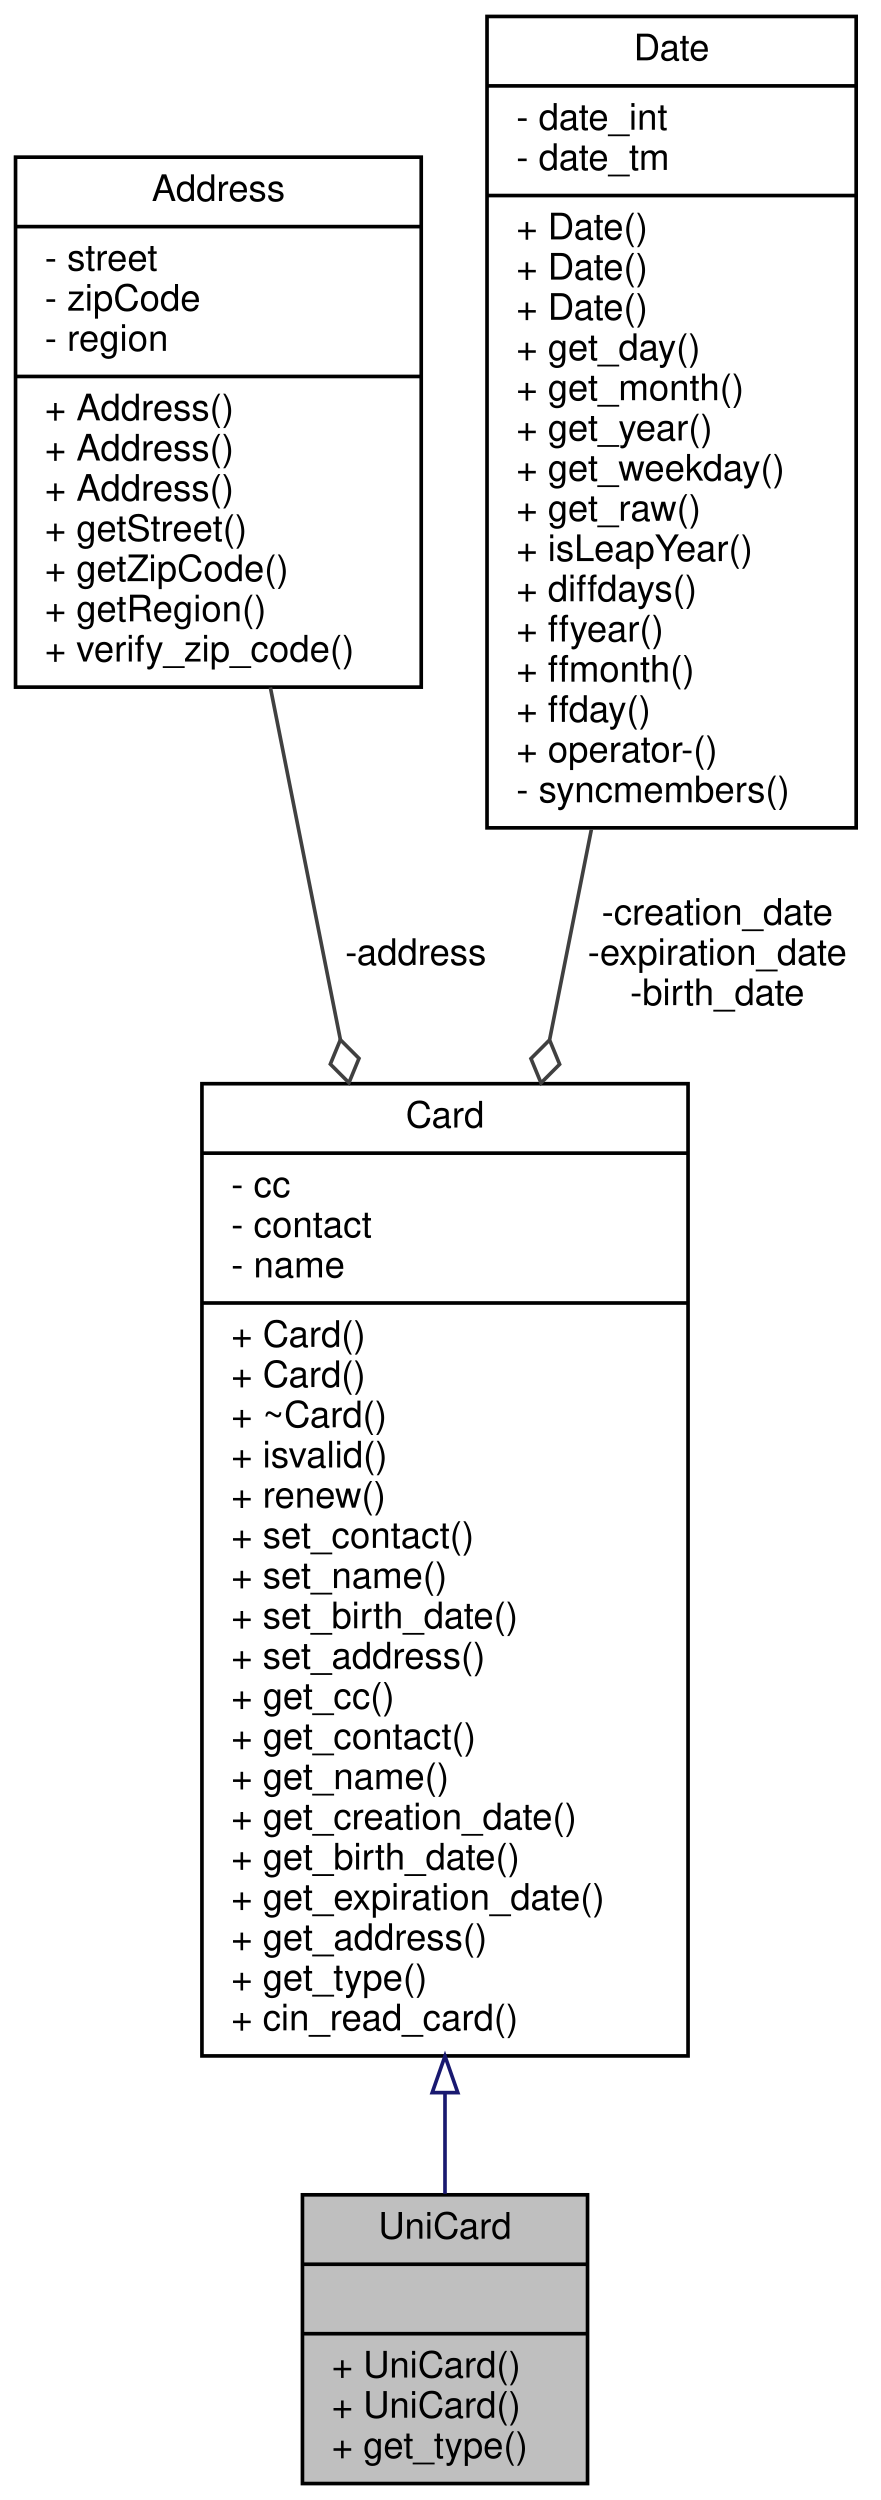
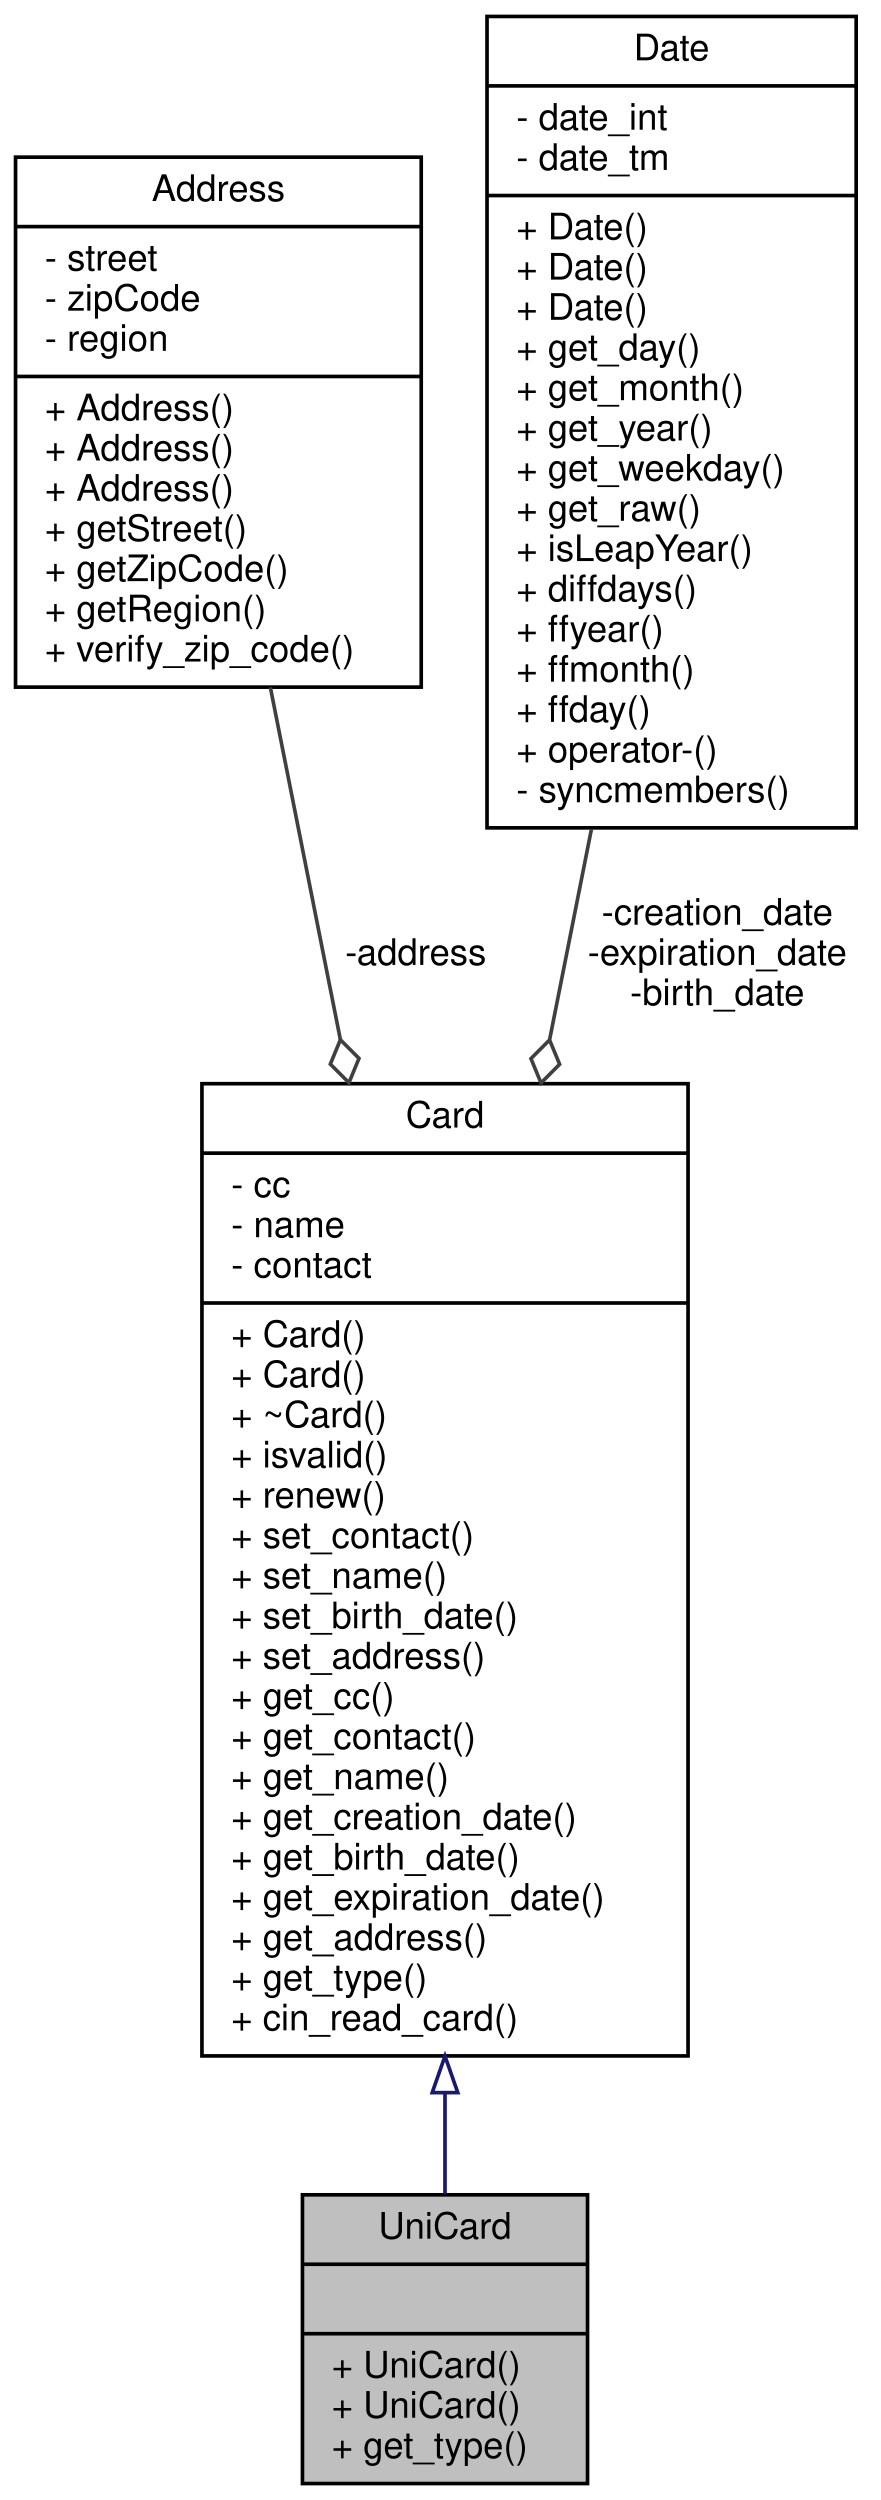
<svg xmlns="http://www.w3.org/2000/svg" xmlns:xlink="http://www.w3.org/1999/xlink" width="241pt" height="684pt" viewBox="0.00 0.00 240.50 684.00">
  <g id="graph0" class="graph" transform="scale(1 1) rotate(0) translate(4 680)">
    <g id="node1" class="node">
      <g id="a_node1">
        <a xlink:title="Saves and handles a university student's card and information.">
          <polygon fill="#bfbfbf" stroke="black" points="78.5,-0.5 78.5,-79.5 156.5,-79.5 156.5,-0.5 78.5,-0.5" />
          <text text-anchor="middle" x="117.5" y="-67.5" font-family="Helvetica,sans-Serif" font-size="10.00">UniCard</text>
          <polyline fill="none" stroke="black" points="78.5,-60.5 156.5,-60.5 " />
          <text text-anchor="middle" x="117.5" y="-48.5" font-family="Helvetica,sans-Serif" font-size="10.00"> </text>
          <polyline fill="none" stroke="black" points="78.5,-41.5 156.5,-41.5 " />
          <text text-anchor="start" x="86.5" y="-29.5" font-family="Helvetica,sans-Serif" font-size="10.00">+ UniCard()</text>
          <text text-anchor="start" x="86.5" y="-18.5" font-family="Helvetica,sans-Serif" font-size="10.00">+ UniCard()</text>
          <text text-anchor="start" x="86.5" y="-7.5" font-family="Helvetica,sans-Serif" font-size="10.00">+ get_type()</text>
        </a>
      </g>
    </g>
    <g id="node2" class="node">
      <g id="a_node2">
        <a xlink:href="classCard.html" target="_top" xlink:title="Abstract class to save and handle registered users information and their cards.">
          <polygon fill="none" stroke="black" points="51,-117.5 51,-383.5 184,-383.5 184,-117.5 51,-117.5" />
          <text text-anchor="middle" x="117.5" y="-371.5" font-family="Helvetica,sans-Serif" font-size="10.00">Card</text>
          <polyline fill="none" stroke="black" points="51,-364.5 184,-364.5 " />
          <text text-anchor="start" x="59" y="-352.5" font-family="Helvetica,sans-Serif" font-size="10.00">- cc</text>
-           <text text-anchor="start" x="59" y="-341.5" font-family="Helvetica,sans-Serif" font-size="10.00">- contact</text>
-           <text text-anchor="start" x="59" y="-330.5" font-family="Helvetica,sans-Serif" font-size="10.00">- name</text>
+           <text text-anchor="start" x="59" y="-341.5" font-family="Helvetica,sans-Serif" font-size="10.00">- name</text>
+           <text text-anchor="start" x="59" y="-330.5" font-family="Helvetica,sans-Serif" font-size="10.00">- contact</text>
          <polyline fill="none" stroke="black" points="51,-323.5 184,-323.5 " />
          <text text-anchor="start" x="59" y="-311.5" font-family="Helvetica,sans-Serif" font-size="10.00">+ Card()</text>
          <text text-anchor="start" x="59" y="-300.5" font-family="Helvetica,sans-Serif" font-size="10.00">+ Card()</text>
          <text text-anchor="start" x="59" y="-289.5" font-family="Helvetica,sans-Serif" font-size="10.00">+ ~Card()</text>
          <text text-anchor="start" x="59" y="-278.5" font-family="Helvetica,sans-Serif" font-size="10.00">+ isvalid()</text>
          <text text-anchor="start" x="59" y="-267.5" font-family="Helvetica,sans-Serif" font-size="10.00">+ renew()</text>
          <text text-anchor="start" x="59" y="-256.5" font-family="Helvetica,sans-Serif" font-size="10.00">+ set_contact()</text>
          <text text-anchor="start" x="59" y="-245.5" font-family="Helvetica,sans-Serif" font-size="10.00">+ set_name()</text>
          <text text-anchor="start" x="59" y="-234.5" font-family="Helvetica,sans-Serif" font-size="10.00">+ set_birth_date()</text>
          <text text-anchor="start" x="59" y="-223.5" font-family="Helvetica,sans-Serif" font-size="10.00">+ set_address()</text>
          <text text-anchor="start" x="59" y="-212.5" font-family="Helvetica,sans-Serif" font-size="10.00">+ get_cc()</text>
          <text text-anchor="start" x="59" y="-201.5" font-family="Helvetica,sans-Serif" font-size="10.00">+ get_contact()</text>
          <text text-anchor="start" x="59" y="-190.5" font-family="Helvetica,sans-Serif" font-size="10.00">+ get_name()</text>
          <text text-anchor="start" x="59" y="-179.5" font-family="Helvetica,sans-Serif" font-size="10.00">+ get_creation_date()</text>
          <text text-anchor="start" x="59" y="-168.5" font-family="Helvetica,sans-Serif" font-size="10.00">+ get_birth_date()</text>
          <text text-anchor="start" x="59" y="-157.5" font-family="Helvetica,sans-Serif" font-size="10.00">+ get_expiration_date()</text>
          <text text-anchor="start" x="59" y="-146.5" font-family="Helvetica,sans-Serif" font-size="10.00">+ get_address()</text>
          <text text-anchor="start" x="59" y="-135.5" font-family="Helvetica,sans-Serif" font-size="10.00">+ get_type()</text>
          <text text-anchor="start" x="59" y="-124.5" font-family="Helvetica,sans-Serif" font-size="10.00">+ cin_read_card()</text>
        </a>
      </g>
    </g>
    <g id="edge1" class="edge">
      <path fill="none" stroke="midnightblue" d="M117.5,-107.41C117.5,-97.53 117.5,-88.18 117.5,-79.77" />
      <polygon fill="none" stroke="midnightblue" points="114,-107.45 117.5,-117.45 121,-107.45 114,-107.45" />
    </g>
    <g id="node3" class="node">
      <g id="a_node3">
        <a xlink:href="classAddress.html" target="_top" xlink:title="Class that saves and handles address information in our project.">
          <polygon fill="none" stroke="black" points="0,-492 0,-637 111,-637 111,-492 0,-492" />
          <text text-anchor="middle" x="55.5" y="-625" font-family="Helvetica,sans-Serif" font-size="10.00">Address</text>
          <polyline fill="none" stroke="black" points="0,-618 111,-618 " />
          <text text-anchor="start" x="8" y="-606" font-family="Helvetica,sans-Serif" font-size="10.00">- street</text>
          <text text-anchor="start" x="8" y="-595" font-family="Helvetica,sans-Serif" font-size="10.00">- zipCode</text>
          <text text-anchor="start" x="8" y="-584" font-family="Helvetica,sans-Serif" font-size="10.00">- region</text>
          <polyline fill="none" stroke="black" points="0,-577 111,-577 " />
          <text text-anchor="start" x="8" y="-565" font-family="Helvetica,sans-Serif" font-size="10.00">+ Address()</text>
          <text text-anchor="start" x="8" y="-554" font-family="Helvetica,sans-Serif" font-size="10.00">+ Address()</text>
          <text text-anchor="start" x="8" y="-543" font-family="Helvetica,sans-Serif" font-size="10.00">+ Address()</text>
          <text text-anchor="start" x="8" y="-532" font-family="Helvetica,sans-Serif" font-size="10.00">+ getStreet()</text>
          <text text-anchor="start" x="8" y="-521" font-family="Helvetica,sans-Serif" font-size="10.00">+ getZipCode()</text>
          <text text-anchor="start" x="8" y="-510" font-family="Helvetica,sans-Serif" font-size="10.00">+ getRegion()</text>
          <text text-anchor="start" x="8" y="-499" font-family="Helvetica,sans-Serif" font-size="10.00">+ verify_zip_code()</text>
        </a>
      </g>
    </g>
    <g id="edge2" class="edge">
      <path fill="none" stroke="#404040" d="M69.72,-491.92C75.43,-463.19 82.23,-429 88.88,-395.55" />
      <polygon fill="none" stroke="#404040" points="88.88,-395.52 86.13,-388.86 91.22,-383.76 93.97,-390.42 88.88,-395.52" />
      <text text-anchor="middle" x="109.5" y="-416" font-family="Helvetica,sans-Serif" font-size="10.00"> -address</text>
    </g>
    <g id="node4" class="node">
      <g id="a_node4">
        <a xlink:href="classDate.html" target="_top" xlink:title="Class that saves and handles date information in our project.">
          <polygon fill="none" stroke="black" points="129,-453.5 129,-675.5 230,-675.5 230,-453.5 129,-453.5" />
          <text text-anchor="middle" x="179.5" y="-663.5" font-family="Helvetica,sans-Serif" font-size="10.00">Date</text>
          <polyline fill="none" stroke="black" points="129,-656.5 230,-656.5 " />
          <text text-anchor="start" x="137" y="-644.5" font-family="Helvetica,sans-Serif" font-size="10.00">- date_int</text>
          <text text-anchor="start" x="137" y="-633.5" font-family="Helvetica,sans-Serif" font-size="10.00">- date_tm</text>
          <polyline fill="none" stroke="black" points="129,-626.5 230,-626.5 " />
          <text text-anchor="start" x="137" y="-614.5" font-family="Helvetica,sans-Serif" font-size="10.00">+ Date()</text>
          <text text-anchor="start" x="137" y="-603.5" font-family="Helvetica,sans-Serif" font-size="10.00">+ Date()</text>
          <text text-anchor="start" x="137" y="-592.5" font-family="Helvetica,sans-Serif" font-size="10.00">+ Date()</text>
          <text text-anchor="start" x="137" y="-581.5" font-family="Helvetica,sans-Serif" font-size="10.00">+ get_day()</text>
          <text text-anchor="start" x="137" y="-570.5" font-family="Helvetica,sans-Serif" font-size="10.00">+ get_month()</text>
          <text text-anchor="start" x="137" y="-559.5" font-family="Helvetica,sans-Serif" font-size="10.00">+ get_year()</text>
          <text text-anchor="start" x="137" y="-548.5" font-family="Helvetica,sans-Serif" font-size="10.00">+ get_weekday()</text>
          <text text-anchor="start" x="137" y="-537.5" font-family="Helvetica,sans-Serif" font-size="10.00">+ get_raw()</text>
          <text text-anchor="start" x="137" y="-526.5" font-family="Helvetica,sans-Serif" font-size="10.00">+ isLeapYear()</text>
          <text text-anchor="start" x="137" y="-515.5" font-family="Helvetica,sans-Serif" font-size="10.00">+ diffdays()</text>
          <text text-anchor="start" x="137" y="-504.5" font-family="Helvetica,sans-Serif" font-size="10.00">+ ffyear()</text>
          <text text-anchor="start" x="137" y="-493.5" font-family="Helvetica,sans-Serif" font-size="10.00">+ ffmonth()</text>
          <text text-anchor="start" x="137" y="-482.5" font-family="Helvetica,sans-Serif" font-size="10.00">+ ffday()</text>
          <text text-anchor="start" x="137" y="-471.5" font-family="Helvetica,sans-Serif" font-size="10.00">+ operator-()</text>
          <text text-anchor="start" x="137" y="-460.5" font-family="Helvetica,sans-Serif" font-size="10.00">- syncmembers()</text>
        </a>
      </g>
    </g>
    <g id="edge3" class="edge">
      <path fill="none" stroke="#404040" d="M157.55,-453.06C153.86,-434.48 149.98,-414.95 146.15,-395.67" />
      <polygon fill="none" stroke="#404040" points="146.11,-395.47 141.02,-390.37 143.77,-383.7 148.86,-388.81 146.11,-395.47" />
      <text text-anchor="middle" x="192" y="-427" font-family="Helvetica,sans-Serif" font-size="10.00"> -creation_date</text>
      <text text-anchor="middle" x="192" y="-416" font-family="Helvetica,sans-Serif" font-size="10.00">-expiration_date</text>
      <text text-anchor="middle" x="192" y="-405" font-family="Helvetica,sans-Serif" font-size="10.00">-birth_date</text>
    </g>
  </g>
</svg>
